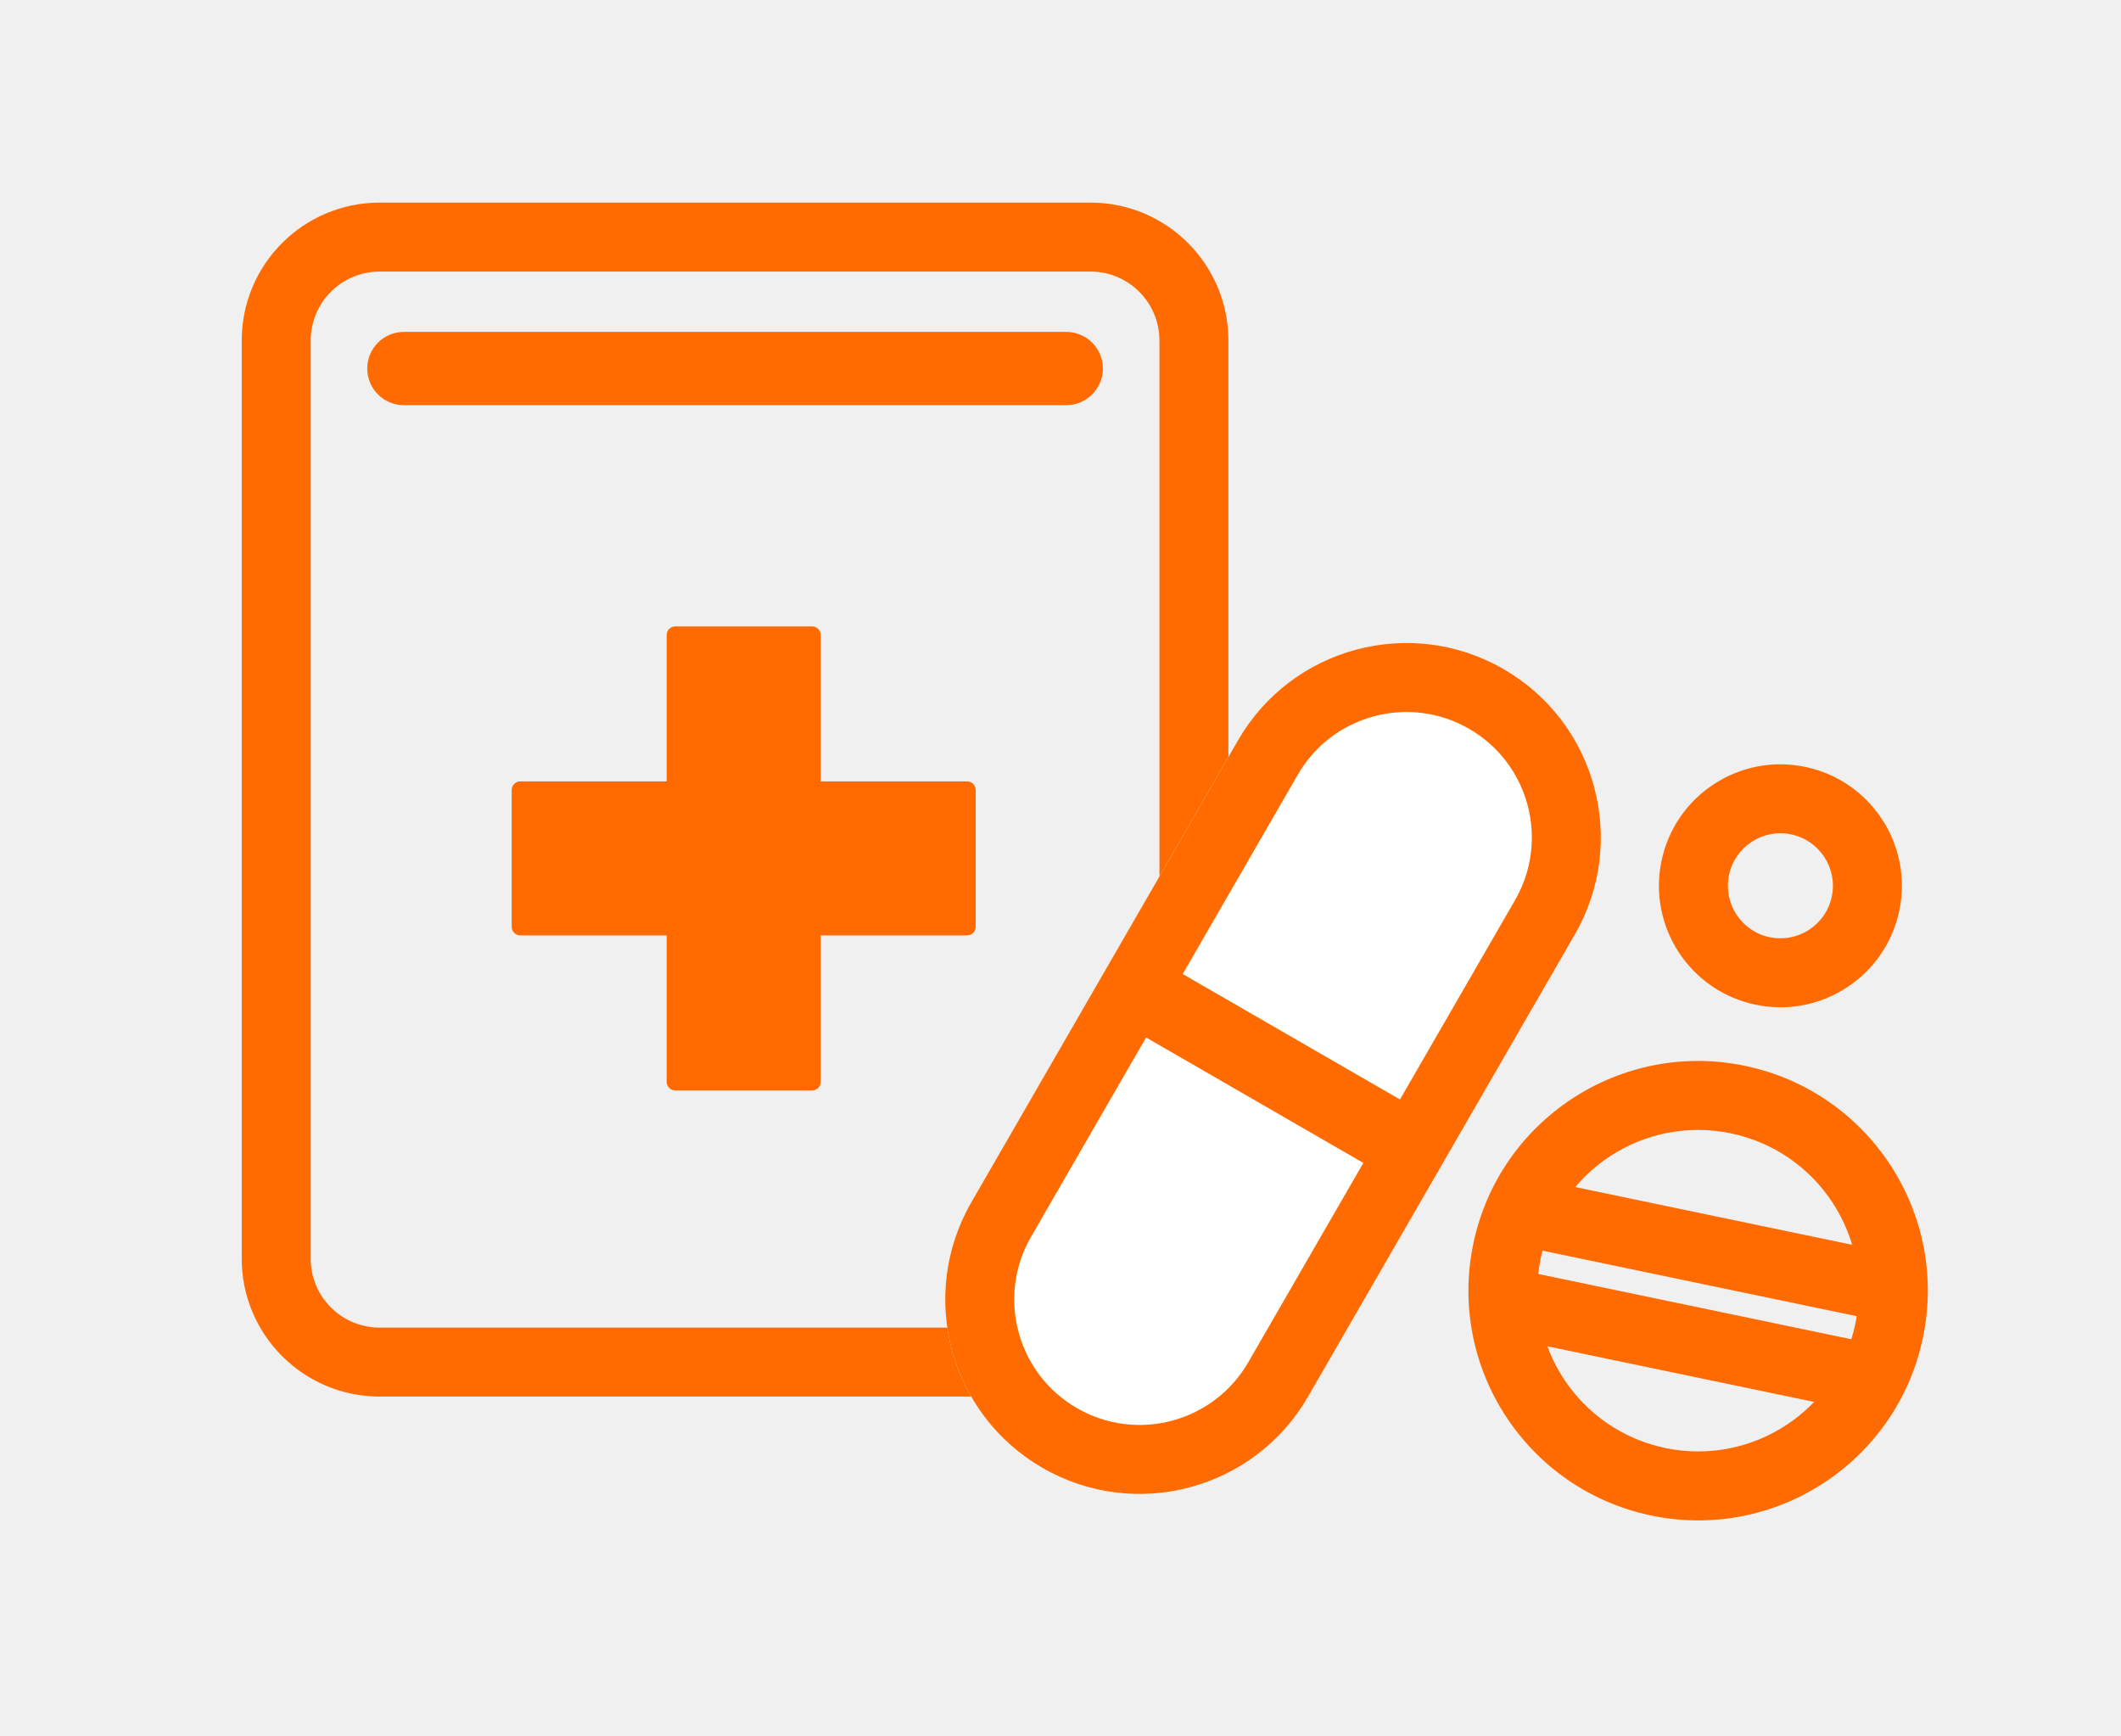
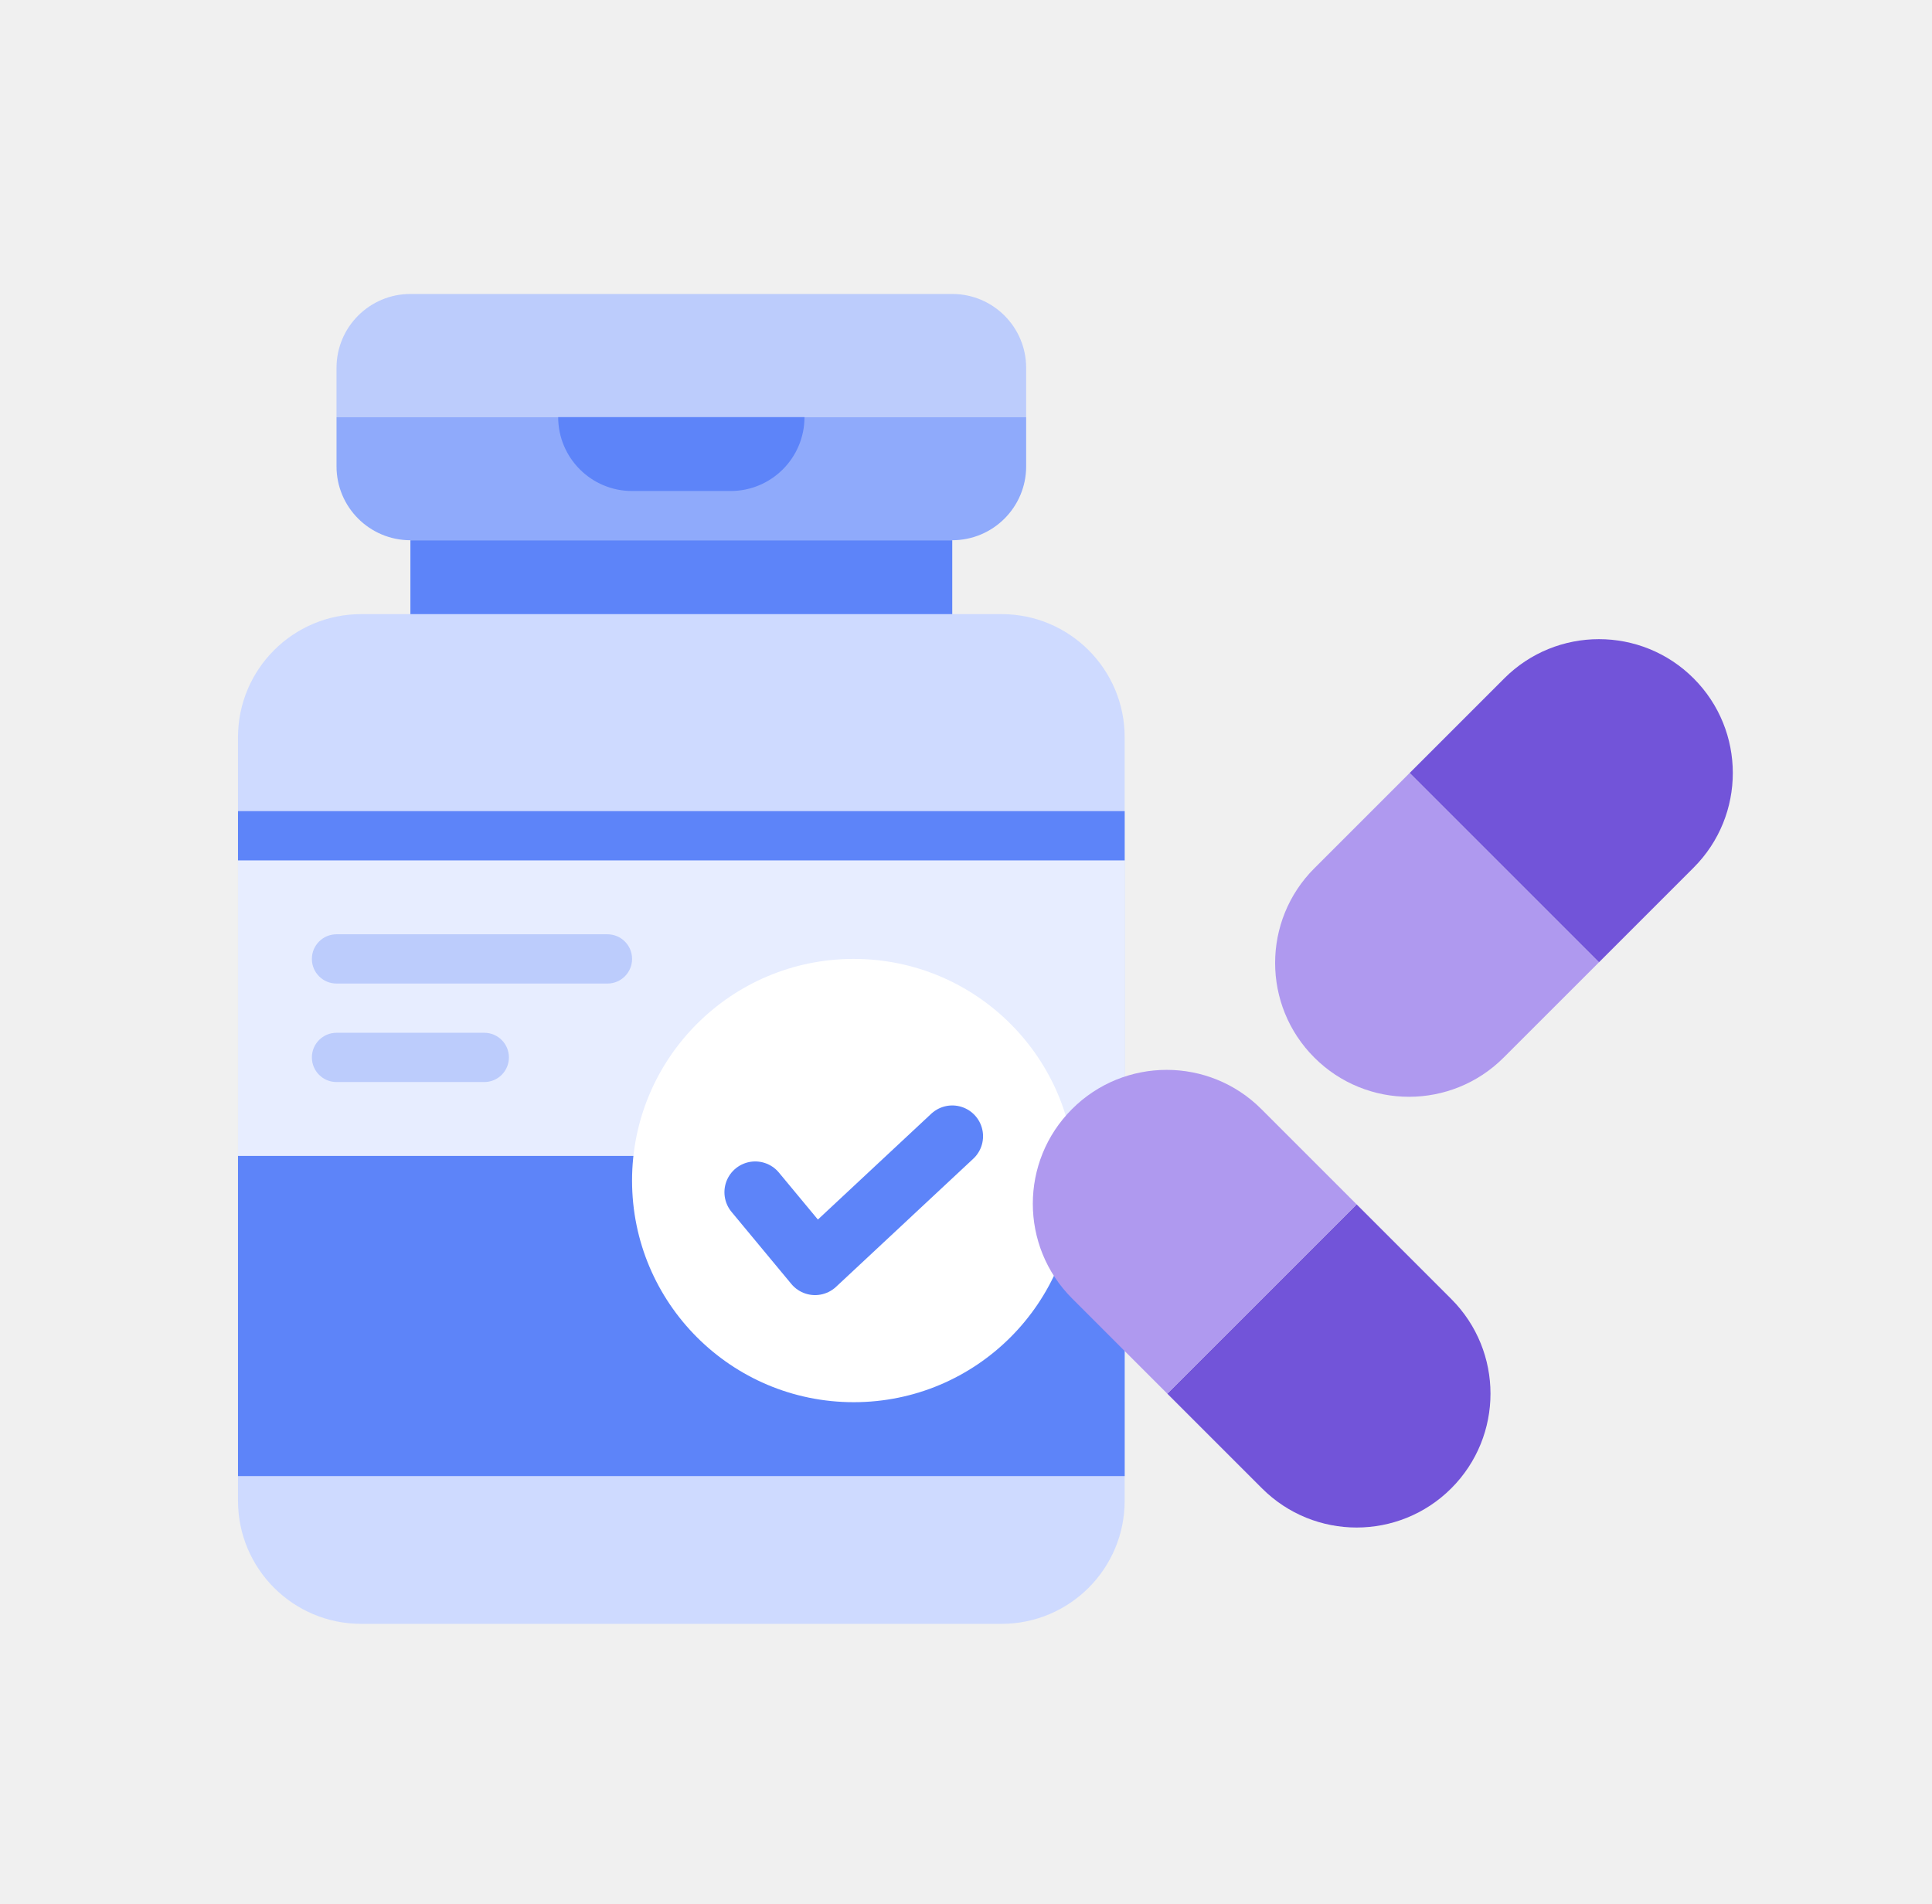
- <svg xmlns="http://www.w3.org/2000/svg" width="176" height="144" viewBox="0 0 176 144" fill="none">
-   <path fill-rule="evenodd" clip-rule="evenodd" d="M90.488 22.534L31.503 22.534C28.343 22.534 25.781 25.096 25.781 28.256L25.781 104.432C25.781 107.592 28.343 110.154 31.503 110.154L90.488 110.154C93.648 110.154 96.21 107.592 96.21 104.432L96.21 28.256C96.21 25.096 93.648 22.534 90.488 22.534ZM31.503 16.811C25.183 16.811 20.059 21.935 20.059 28.256L20.059 104.432C20.059 110.752 25.183 115.876 31.503 115.876L90.488 115.876C96.808 115.876 101.932 110.752 101.932 104.432L101.932 28.256C101.932 21.935 96.808 16.811 90.488 16.811L31.503 16.811Z" fill="#FF6B00" />
-   <path fill-rule="evenodd" clip-rule="evenodd" d="M56.035 51.974C55.64 51.974 55.32 52.294 55.32 52.689L55.32 64.832L43.175 64.832C42.78 64.832 42.46 65.152 42.46 65.547L42.46 76.898C42.46 77.293 42.78 77.613 43.175 77.613L55.32 77.613L55.32 89.761C55.32 90.156 55.64 90.476 56.035 90.476L67.386 90.476C67.781 90.476 68.102 90.156 68.102 89.761L68.102 77.613L80.247 77.613C80.642 77.613 80.962 77.293 80.962 76.898L80.962 65.547C80.962 65.152 80.642 64.832 80.247 64.832L68.102 64.832L68.102 52.689C68.102 52.294 67.781 51.974 67.386 51.974L56.035 51.974Z" fill="#FF6A00" />
-   <path d="M102.734 61.419C107.188 53.704 117.054 51.061 124.768 55.515V55.515C132.483 59.969 135.127 69.835 130.672 77.549L108.538 115.887C104.084 123.602 94.219 126.245 86.504 121.791V121.791C78.789 117.337 76.146 107.472 80.6 99.757L102.734 61.419Z" fill="white" />
-   <path fill-rule="evenodd" clip-rule="evenodd" d="M103.583 113.026L125.717 74.688C128.591 69.71 126.885 63.345 121.907 60.471C116.929 57.597 110.564 59.302 107.69 64.28L85.556 102.618C82.681 107.596 84.387 113.961 89.365 116.835C94.343 119.71 100.709 118.004 103.583 113.026ZM124.768 55.515C117.054 51.061 107.188 53.704 102.734 61.419L80.6 99.757C76.146 107.472 78.789 117.337 86.504 121.791C94.219 126.245 104.084 123.602 108.538 115.887L130.672 77.549C135.127 69.835 132.483 59.969 124.768 55.515Z" fill="#FF6B00" />
-   <path fill-rule="evenodd" clip-rule="evenodd" d="M116.844 98.634L91.389 83.938L94.429 78.673L119.884 93.369L116.844 98.634Z" fill="#FF6B00" />
-   <path fill-rule="evenodd" clip-rule="evenodd" d="M30.474 30.578C30.474 28.899 31.835 27.538 33.514 27.538L88.477 27.538C90.156 27.538 91.517 28.899 91.517 30.578C91.517 32.257 90.156 33.618 88.477 33.618L33.514 33.618C31.835 33.618 30.474 32.257 30.474 30.578Z" fill="#FF6B00" />
-   <path fill-rule="evenodd" clip-rule="evenodd" d="M138.188 120.144C145.397 121.648 152.461 117.022 153.964 109.812C155.467 102.602 150.841 95.539 143.632 94.036C136.422 92.532 129.359 97.158 127.855 104.368C126.352 111.578 130.978 118.641 138.188 120.144ZM137.02 125.746C147.323 127.894 157.417 121.283 159.566 110.98C161.714 100.677 155.103 90.582 144.8 88.434C134.496 86.286 124.402 92.897 122.254 103.2C120.105 113.503 126.716 123.598 137.02 125.746Z" fill="#FF6B00" />
-   <path fill-rule="evenodd" clip-rule="evenodd" d="M157.077 109.835L125.914 103.337L127.082 97.735L158.245 104.233L157.077 109.835Z" fill="#FF6B00" />
-   <path fill-rule="evenodd" clip-rule="evenodd" d="M155.508 117.358L124.345 110.86L125.513 105.259L156.676 111.757L155.508 117.358Z" fill="#FF6B00" />
-   <path fill-rule="evenodd" clip-rule="evenodd" d="M146.847 77.761C149.203 78.252 151.511 76.74 152.002 74.385C152.493 72.029 150.982 69.722 148.626 69.23C146.27 68.739 143.963 70.251 143.472 72.606C142.98 74.962 144.492 77.269 146.847 77.761ZM145.679 83.362C151.129 84.499 156.467 81.002 157.604 75.553C158.74 70.103 155.243 64.765 149.794 63.629C144.345 62.492 139.006 65.989 137.87 71.438C136.734 76.887 140.23 82.226 145.679 83.362Z" fill="#FF6B00" />
+ <svg xmlns="http://www.w3.org/2000/svg" width="138" height="136" viewBox="0 0 138 136" fill="none">
+   <rect x="29.314" y="38.592" width="38.704" height="10.556" fill="#5D84F9" />
+   <path d="M24.037 26.278C24.037 23.363 26.4 21 29.315 21H68.019C70.934 21 73.297 23.363 73.297 26.278V29.796H24.037V26.278Z" fill="#BCCCFC" />
+   <path d="M73.297 33.314C73.297 36.229 70.934 38.592 68.019 38.592L29.315 38.592C26.4 38.592 24.037 36.229 24.037 33.314L24.037 29.796L73.297 29.796L73.297 33.314Z" fill="#8FAAFB" />
+   <rect x="17" y="43.87" width="63.334" height="72.13" rx="8.796" fill="#CEDAFF" />
+   <path d="M39.87 29.797H57.463C57.463 32.712 55.1 35.075 52.185 35.075H45.148C42.233 35.075 39.87 32.712 39.87 29.797Z" fill="#5D84F9" />
+   <rect x="17" y="59.704" width="63.334" height="40.463" fill="#E7EDFF" />
+   <rect x="17" y="57.944" width="63.334" height="3.519" fill="#5D84F9" />
+   <rect x="17" y="82.574" width="63.334" height="22.87" fill="#5D84F9" />
+   <ellipse cx="60.981" cy="84.333" rx="15.834" ry="15.833" fill="white" />
+   <path d="M53.944 85.167L58.217 90.317L68.019 81.167" stroke="#5D84F9" stroke-width="4.398" stroke-linecap="round" stroke-linejoin="round" />
+   <rect x="22.277" y="66.741" width="22.871" height="3.519" rx="1.759" fill="#BCCCFC" />
+   <rect x="22.277" y="73.777" width="14.074" height="3.519" rx="1.759" fill="#BCCCFC" />
+   <path d="M107.449 48.459C111.184 44.725 117.238 44.725 120.972 48.459C124.706 52.193 124.706 58.247 120.972 61.981L114.211 68.743L100.688 55.22L107.449 48.459Z" fill="#7254D9" />
+   <path d="M107.403 75.549C103.669 79.283 97.615 79.283 93.881 75.549C90.147 71.815 90.147 65.761 93.881 62.026L100.688 55.22L114.211 68.743L107.403 75.549Z" fill="#AF99EF" />
+   <path d="M103.663 92.796C107.397 96.53 107.397 102.584 103.663 106.319C99.929 110.053 93.875 110.053 90.141 106.319L83.379 99.557L96.902 86.035L103.663 92.796Z" fill="#7254D9" />
+   <path d="M76.573 92.75C72.839 89.016 72.839 82.962 76.573 79.227C80.307 75.493 86.361 75.493 90.096 79.227L96.902 86.035L83.379 99.557L76.573 92.75Z" fill="#AF99EF" />
</svg>
